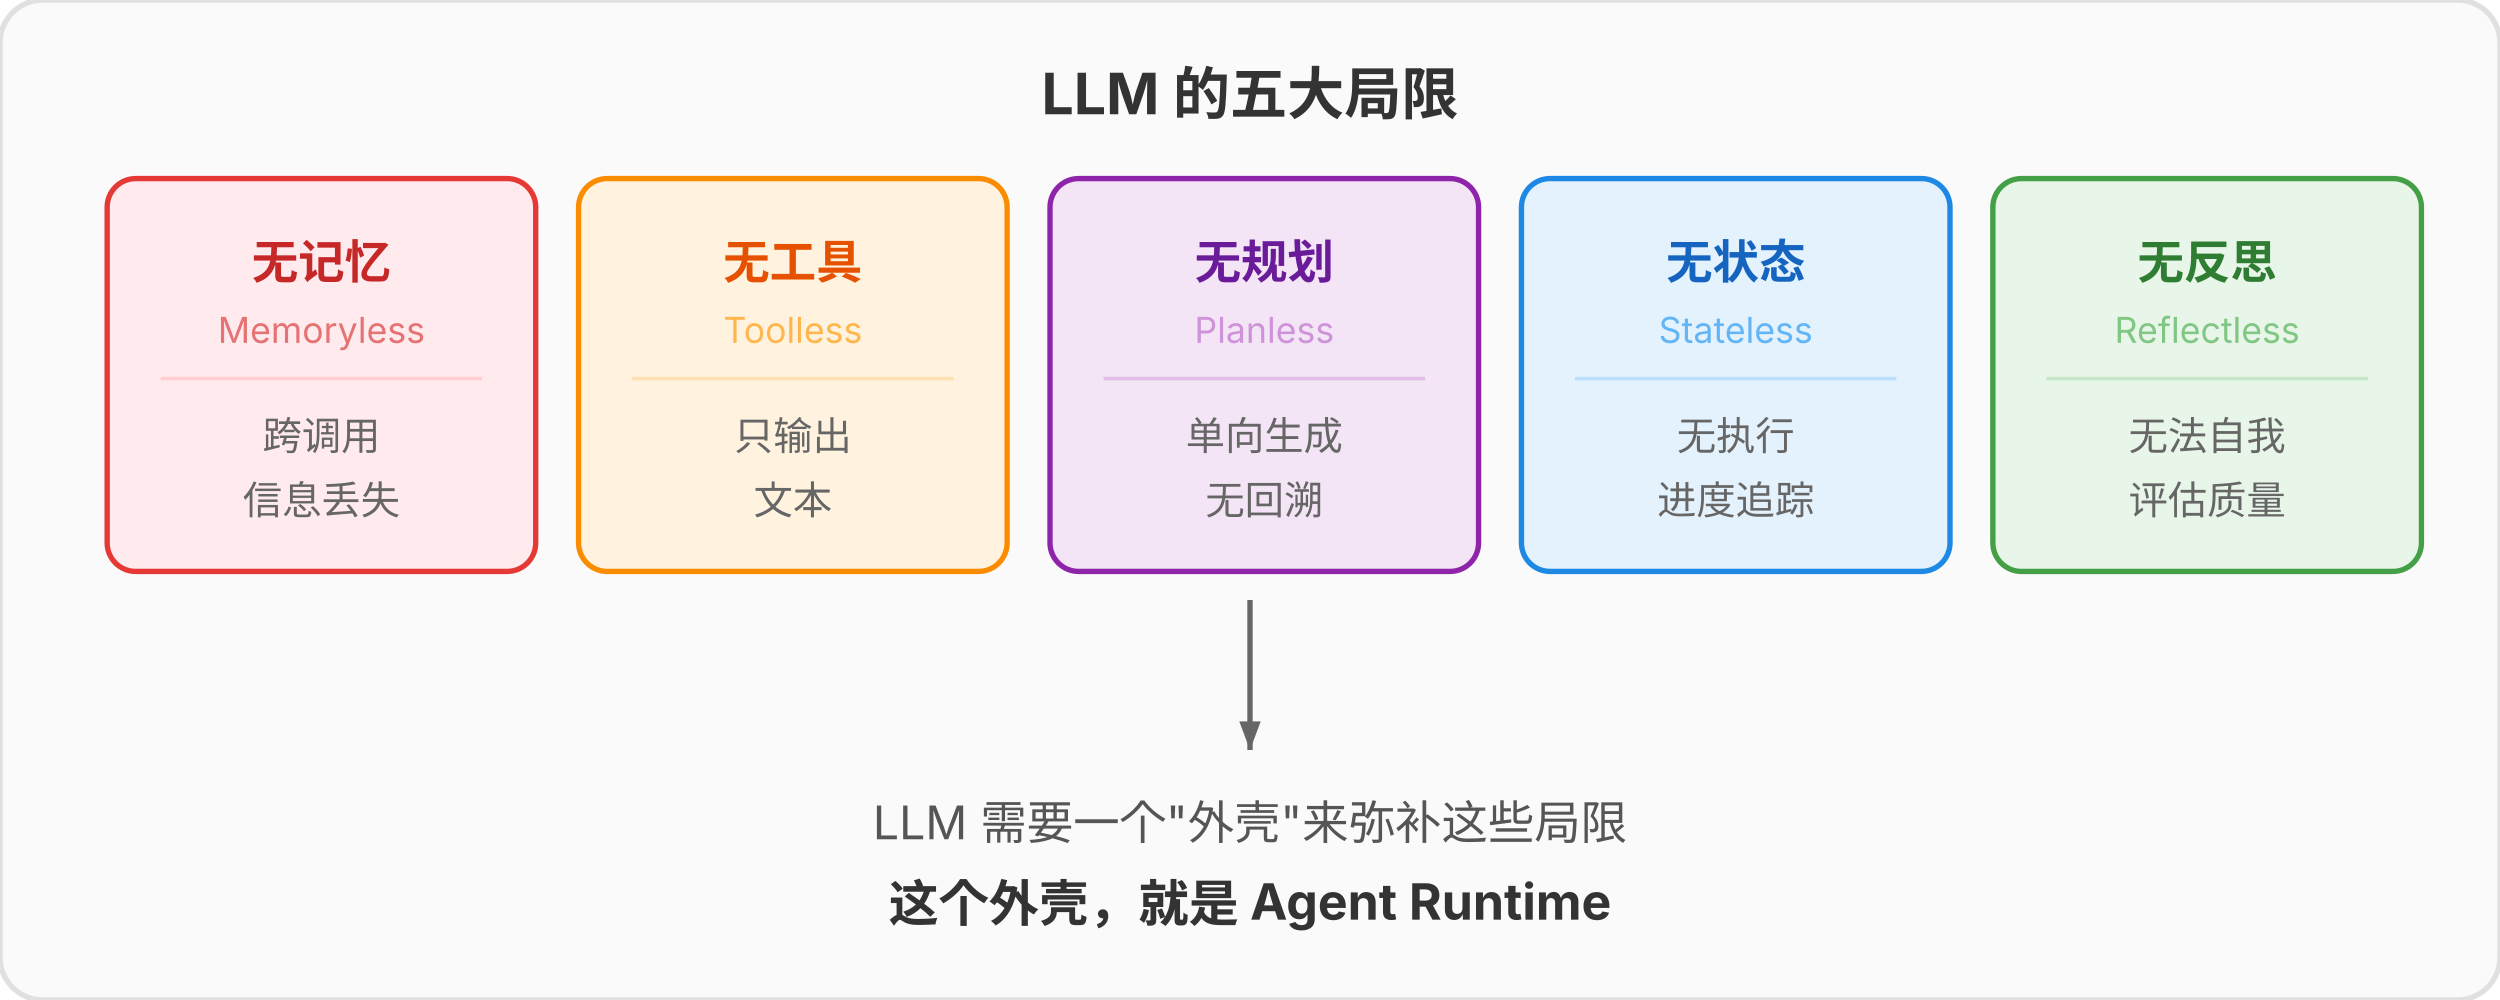
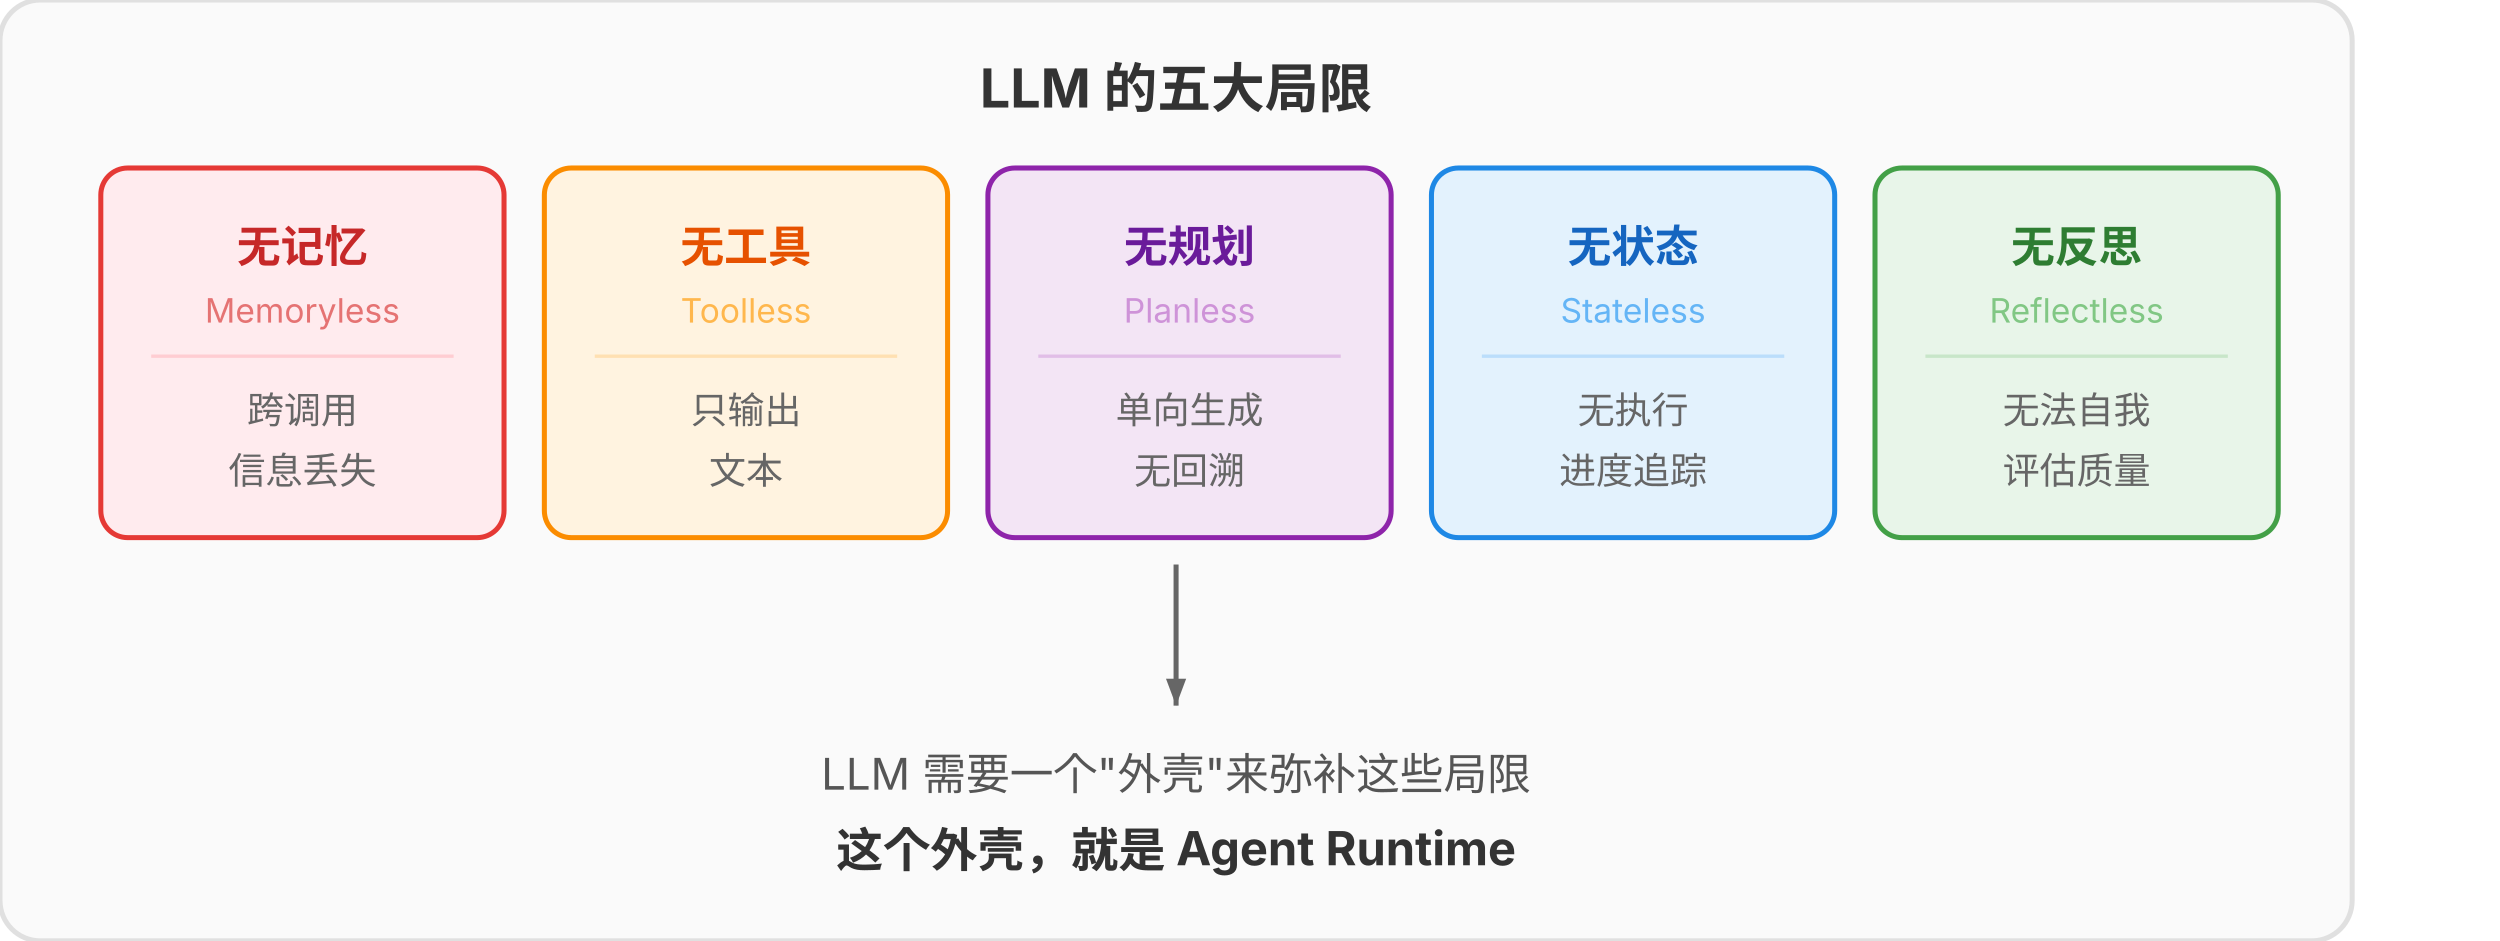
- <svg xmlns="http://www.w3.org/2000/svg" viewBox="0 0 700 280" font-family="-apple-system, 'Segoe UI', 'PingFang SC', 'Microsoft YaHei', sans-serif">
+ <svg xmlns="http://www.w3.org/2000/svg" viewBox="0 0 744 280" font-family="-apple-system, 'Segoe UI', 'PingFang SC', 'Microsoft YaHei', sans-serif">
  <rect width="700" height="280" rx="12" fill="#fafafa" stroke="#e0e0e0" stroke-width="1.5" />
  <text x="350" y="32" text-anchor="middle" font-size="16" font-weight="bold" fill="#333">LLM 的五大局限</text>
  <g transform="translate(30, 50)">
    <rect x="0" y="0" width="120" height="110" rx="8" fill="#FFEBEE" stroke="#E53935" stroke-width="1.5" />
    <text x="60" y="28" text-anchor="middle" font-size="13" font-weight="bold" fill="#C62828">无记忆</text>
    <text x="60" y="46" text-anchor="middle" font-size="10" fill="#E57373">Memoryless</text>
    <line x1="15" y1="56" x2="105" y2="56" stroke="#FFCDD2" stroke-width="1" />
    <text x="60" y="76" text-anchor="middle" font-size="11" fill="#666">跨调用</text>
    <text x="60" y="94" text-anchor="middle" font-size="11" fill="#666">信息丢失</text>
  </g>
  <g transform="translate(162, 50)">
    <rect x="0" y="0" width="120" height="110" rx="8" fill="#FFF3E0" stroke="#FB8C00" stroke-width="1.5" />
    <text x="60" y="28" text-anchor="middle" font-size="13" font-weight="bold" fill="#E65100">无工具</text>
    <text x="60" y="46" text-anchor="middle" font-size="10" fill="#FFB74D">Toolless</text>
    <line x1="15" y1="56" x2="105" y2="56" stroke="#FFE0B2" stroke-width="1" />
    <text x="60" y="76" text-anchor="middle" font-size="11" fill="#666">只输出</text>
    <text x="60" y="94" text-anchor="middle" font-size="11" fill="#666">文本</text>
  </g>
  <g transform="translate(294, 50)">
    <rect x="0" y="0" width="120" height="110" rx="8" fill="#F3E5F5" stroke="#8E24AA" stroke-width="1.5" />
    <text x="60" y="28" text-anchor="middle" font-size="13" font-weight="bold" fill="#6A1B9A">无规划</text>
    <text x="60" y="46" text-anchor="middle" font-size="10" fill="#CE93D8">Planless</text>
    <line x1="15" y1="56" x2="105" y2="56" stroke="#E1BEE7" stroke-width="1" />
    <text x="60" y="76" text-anchor="middle" font-size="11" fill="#666">单向生成</text>
    <text x="60" y="94" text-anchor="middle" font-size="11" fill="#666">无回溯</text>
  </g>
  <g transform="translate(426, 50)">
    <rect x="0" y="0" width="120" height="110" rx="8" fill="#E3F2FD" stroke="#1E88E5" stroke-width="1.5" />
    <text x="60" y="28" text-anchor="middle" font-size="13" font-weight="bold" fill="#1565C0">无状态</text>
    <text x="60" y="46" text-anchor="middle" font-size="10" fill="#64B5F6">Stateless</text>
    <line x1="15" y1="56" x2="105" y2="56" stroke="#BBDEFB" stroke-width="1" />
    <text x="60" y="76" text-anchor="middle" font-size="11" fill="#666">无执行</text>
    <text x="60" y="94" text-anchor="middle" font-size="11" fill="#666">进度追踪</text>
  </g>
  <g transform="translate(558, 50)">
    <rect x="0" y="0" width="120" height="110" rx="8" fill="#E8F5E9" stroke="#43A047" stroke-width="1.5" />
    <text x="60" y="28" text-anchor="middle" font-size="13" font-weight="bold" fill="#2E7D32">无反思</text>
    <text x="60" y="46" text-anchor="middle" font-size="10" fill="#81C784">Reflectless</text>
    <line x1="15" y1="56" x2="105" y2="56" stroke="#C8E6C9" stroke-width="1" />
    <text x="60" y="76" text-anchor="middle" font-size="11" fill="#666">无法自我</text>
    <text x="60" y="94" text-anchor="middle" font-size="11" fill="#666">评估质量</text>
  </g>
  <line x1="350" y1="168" x2="350" y2="210" stroke="#666" stroke-width="1.5" />
  <text x="350" y="235" text-anchor="middle" font-size="13" fill="#555">LLM 需要一个"外壳"来弥补这些局限</text>
  <text x="350" y="258" text-anchor="middle" font-size="14" font-weight="bold" fill="#333">这个外壳，就是 Agent Runtime</text>
  <polygon points="350,210 347,202 353,202" fill="#666" />
</svg>
